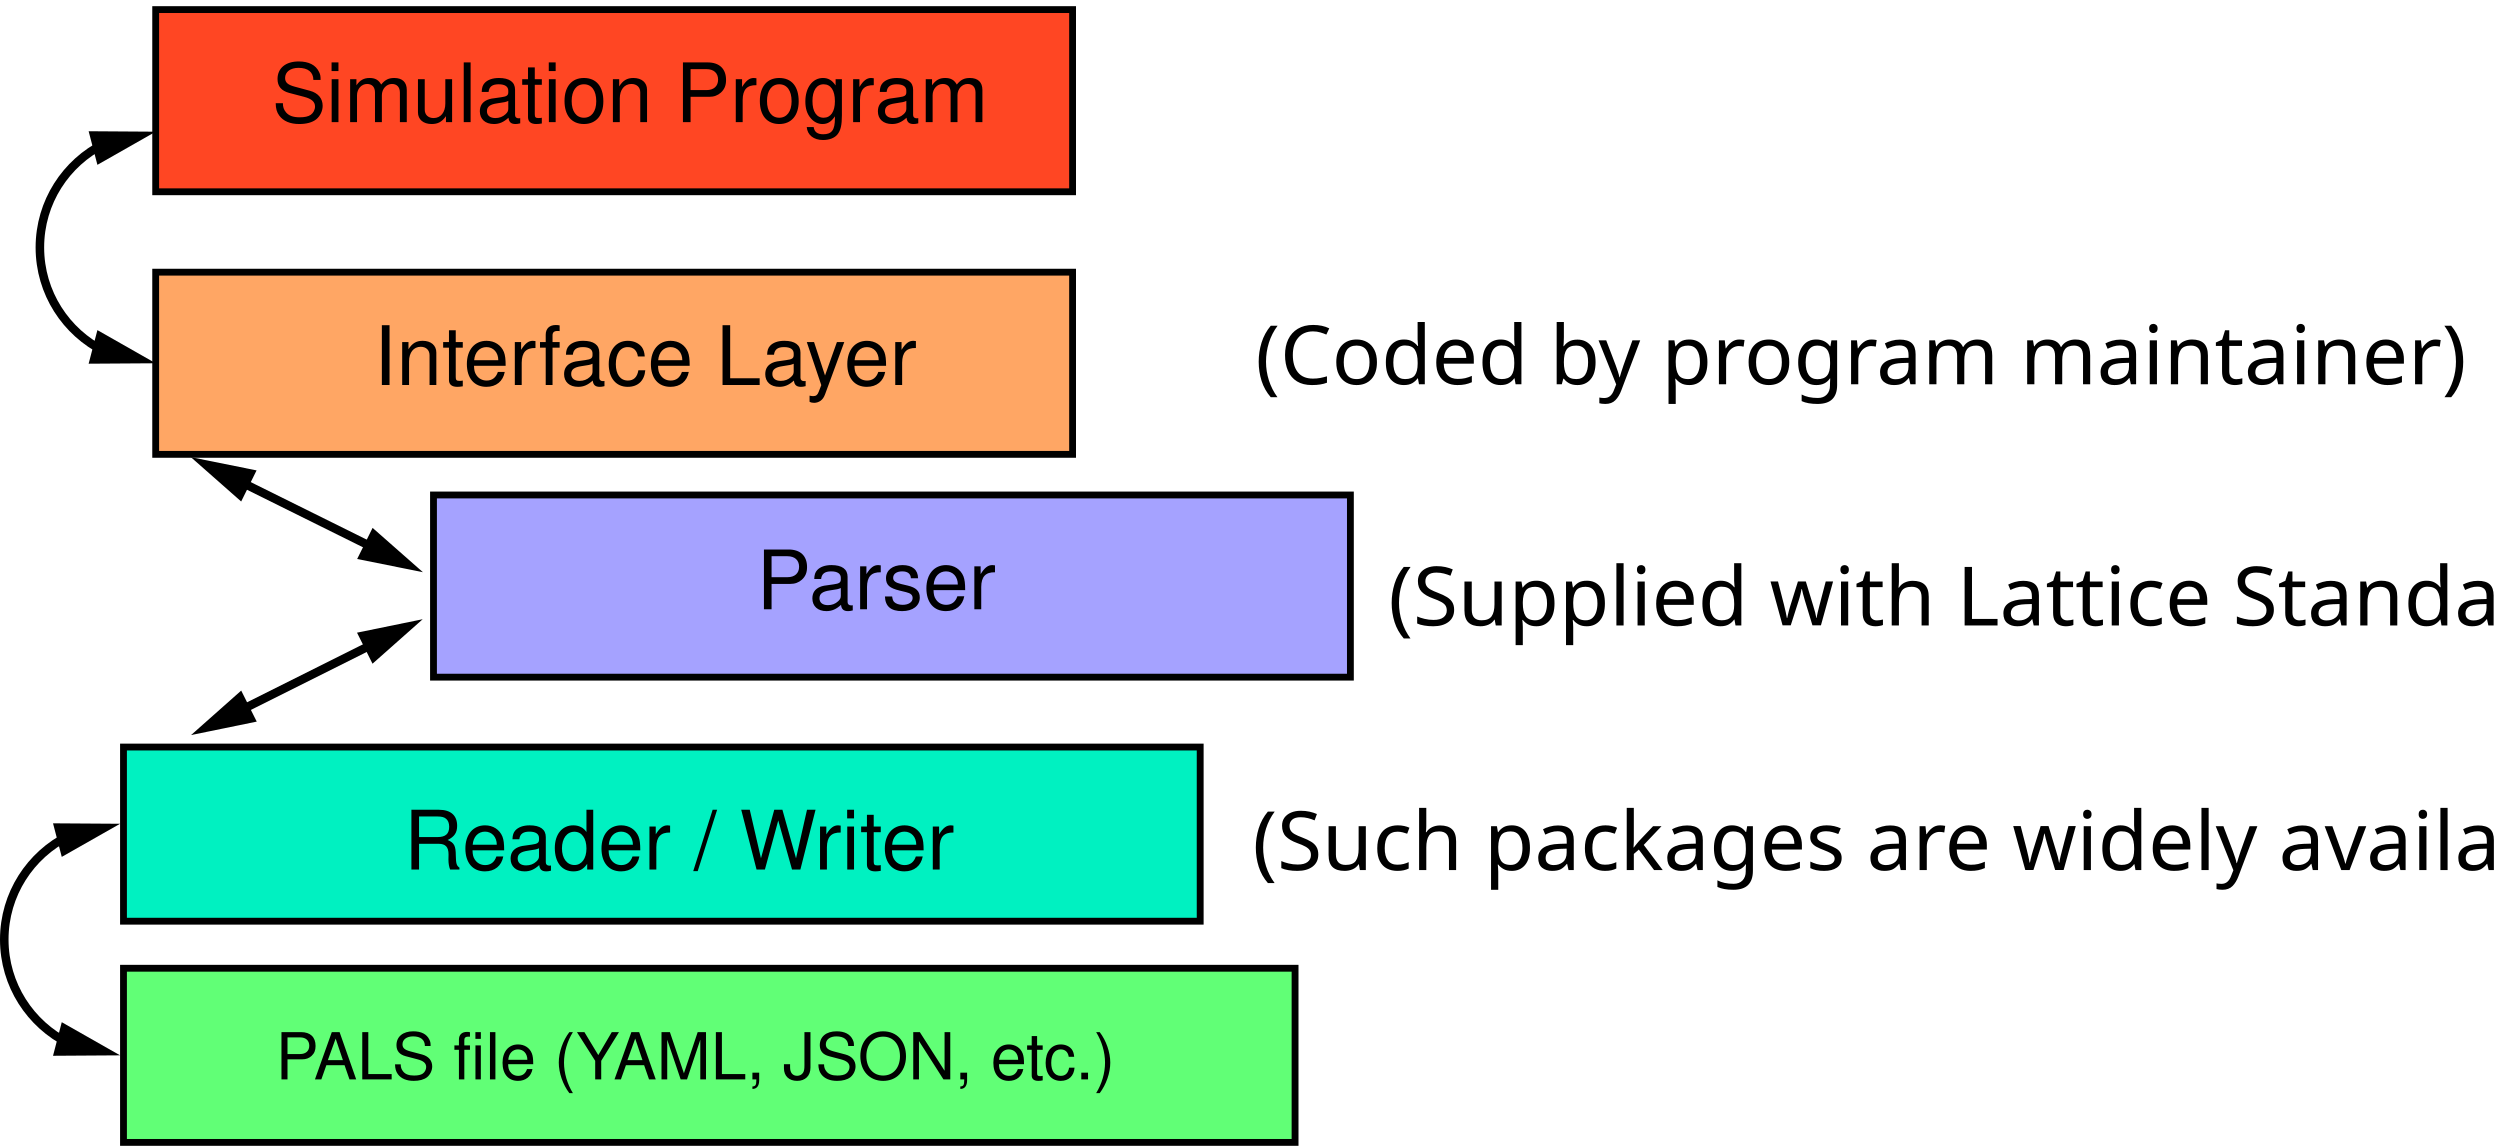
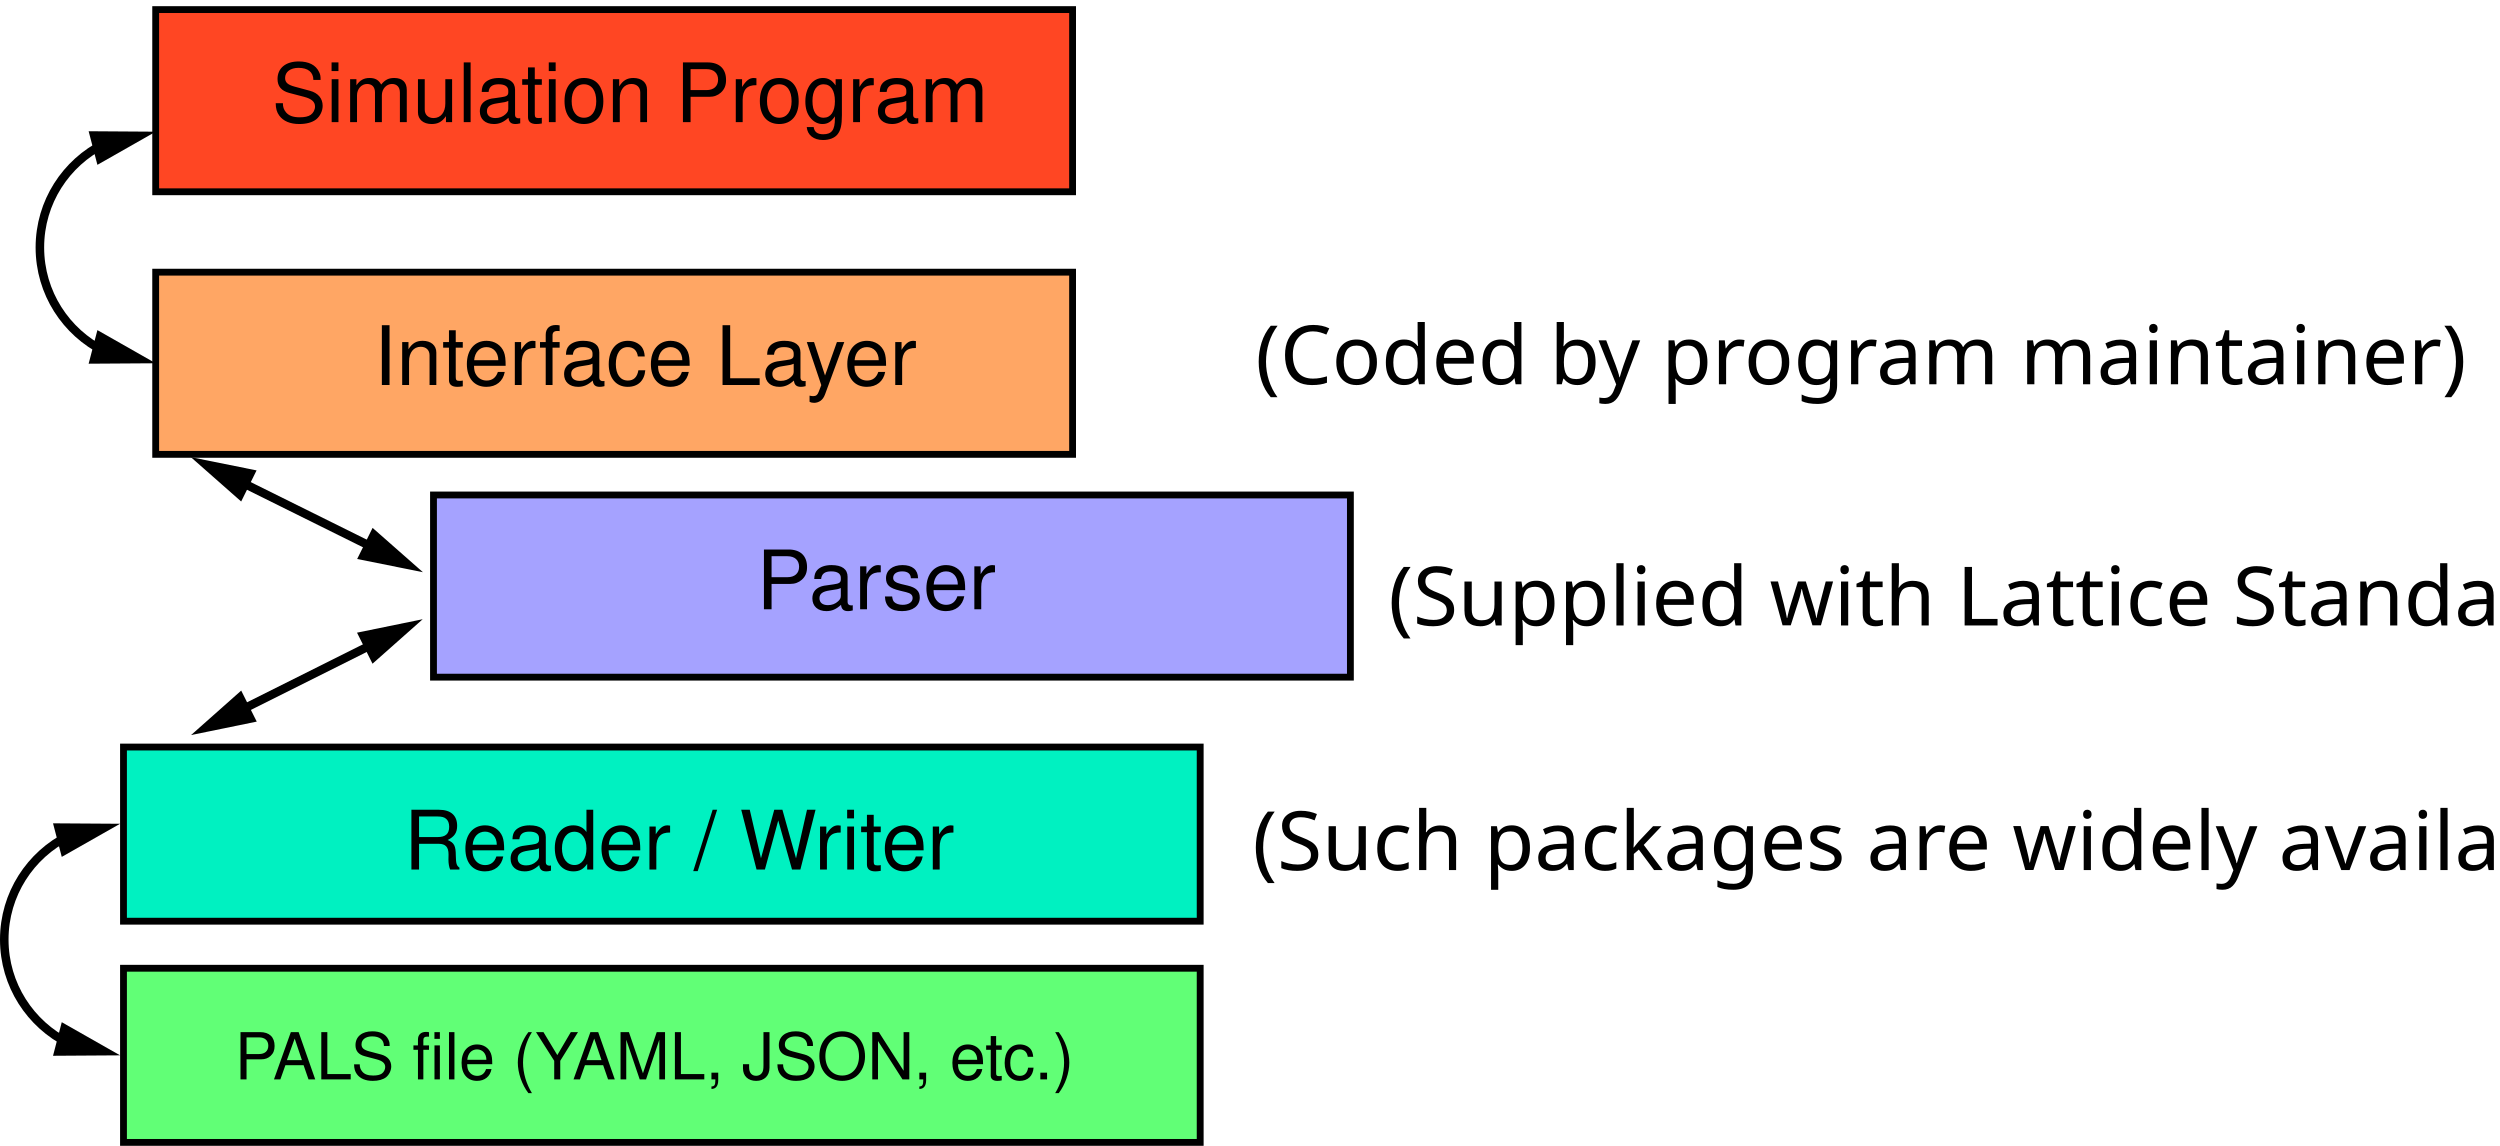
<svg xmlns="http://www.w3.org/2000/svg" id="Layer_1" version="1.1" viewBox="0 0 732.25 335.61">
  <defs>
    <style>
      .st0, .st1 {
        font-family: Helvetica, Helvetica;
      }

      .st0, .st2 {
        font-size: 24px;
      }

      .st1 {
        font-size: 19px;
      }

      .st2 {
        font-family: MyriadPro-Regular, 'Myriad Pro';
      }

      .st3 {
        fill: #00f1c1;
      }

      .st4 {
        fill: #ffa664;
      }

      .st4, .st5, .st6 {
        stroke-width: 2px;
      }

      .st4, .st5, .st6, .st7, .st8 {
        stroke: #000;
        stroke-miterlimit: 10;
      }

      .st5 {
        fill: #a5a2ff;
      }

      .st9 {
        fill: #61ff76;
      }

      .st6 {
        fill: #ff4623;
      }

      .st7 {
        stroke-width: 2.5px;
      }

      .st7, .st8 {
        fill: none;
      }

      .st8 {
        stroke-width: 3px;
      }
    </style>
  </defs>
  <rect class="st4" x="45.6" y="79.72" width="268.56" height="53.36" />
  <g>
-     <rect class="st9" x="36.17" y="283.6" width="343.16" height="51.01" />
-     <path d="M378.32,284.6v49.01H37.17v-49.01h341.16M380.32,282.6H35.17v53.01h345.16v-53.01h0Z" />
+     <rect class="st9" x="36.17" y="283.6" width="315.37" height="51.01" />
+     <path d="M350.53,284.6v49.01H37.17v-49.01h313.37M352.53,282.6H35.17v53.01h317.37v-53.01h0Z" />
  </g>
  <rect class="st6" x="45.6" y="2.81" width="268.56" height="53.36" />
  <text class="st0" transform="translate(79.6 35.78)">
    <tspan x="0" y="0">Simulation Program</tspan>
  </text>
  <text class="st0" transform="translate(109.44 112.76)">
    <tspan x="0" y="0">Interface Layer</tspan>
  </text>
  <text class="st2" transform="translate(367.72 112.55)">
    <tspan x="0" y="0">(Coded by program maintainer)</tspan>
  </text>
  <text />
  <text class="st2" transform="translate(406.67 183.2)">
    <tspan x="0" y="0">(Supplied with Lattice Standard) </tspan>
  </text>
  <g>
    <rect class="st3" x="36.17" y="218.81" width="315.37" height="51.01" />
    <path d="M350.53,219.81v49.01H37.17v-49.01h313.37M352.53,217.81H35.17v53.01h317.37v-53.01h0Z" />
  </g>
  <text class="st0" transform="translate(118.27 254.68)">
    <tspan x="0" y="0">Reader / Writer</tspan>
  </text>
  <text class="st2" transform="translate(366.88 254.85)">
    <tspan x="0" y="0" xml:space="preserve">(Such packages are widely available)  </tspan>
  </text>
  <rect class="st5" x="126.97" y="144.98" width="268.56" height="53.36" />
  <text class="st0" transform="translate(221.57 178.45)">
    <tspan x="0" y="0">Parser</tspan>
  </text>
  <g>
    <line class="st7" x1="69.79" y1="140.79" x2="109.97" y2="160.72" />
    <polygon points="70.64 146.89 55.9 133.9 75.15 137.78 70.64 146.89" />
    <polygon points="104.61 163.73 123.87 167.6 109.13 154.62 104.61 163.73" />
  </g>
  <g>
    <path class="st7" d="M30.49,102.86c-11.15-5.56-18.81-17.07-18.81-30.38s7.66-24.82,18.81-30.37" />
    <polygon points="28.53 96.69 45.6 106.4 25.96 106.53 28.53 96.69" />
    <polygon points="28.53 48.28 45.6 38.57 25.96 38.44 28.53 48.28" />
  </g>
  <g>
    <path class="st7" d="M20.06,305.57c-11.15-5.56-18.81-17.07-18.81-30.38s7.66-24.82,18.81-30.37" />
    <polygon points="18.09 299.4 35.17 309.11 15.53 309.24 18.09 299.4" />
    <polygon points="18.09 250.98 35.17 241.28 15.53 241.15 18.09 250.98" />
  </g>
  <path class="st8" d="M80.61,133.08" />
  <g>
    <line class="st7" x1="69.82" y1="208.37" x2="109.94" y2="188.3" />
    <polygon points="75.2 211.36 55.96 215.3 70.65 202.27 75.2 211.36" />
    <polygon points="109.11 194.4 123.81 181.37 104.57 185.31 109.11 194.4" />
  </g>
-   <text class="st1" transform="translate(80.71 316.15)">
+   <text class="st1" transform="translate(68.71 316.15)">
    <tspan x="0" y="0">PALS file (YAML, JSON, etc.)</tspan>
  </text>
</svg>
